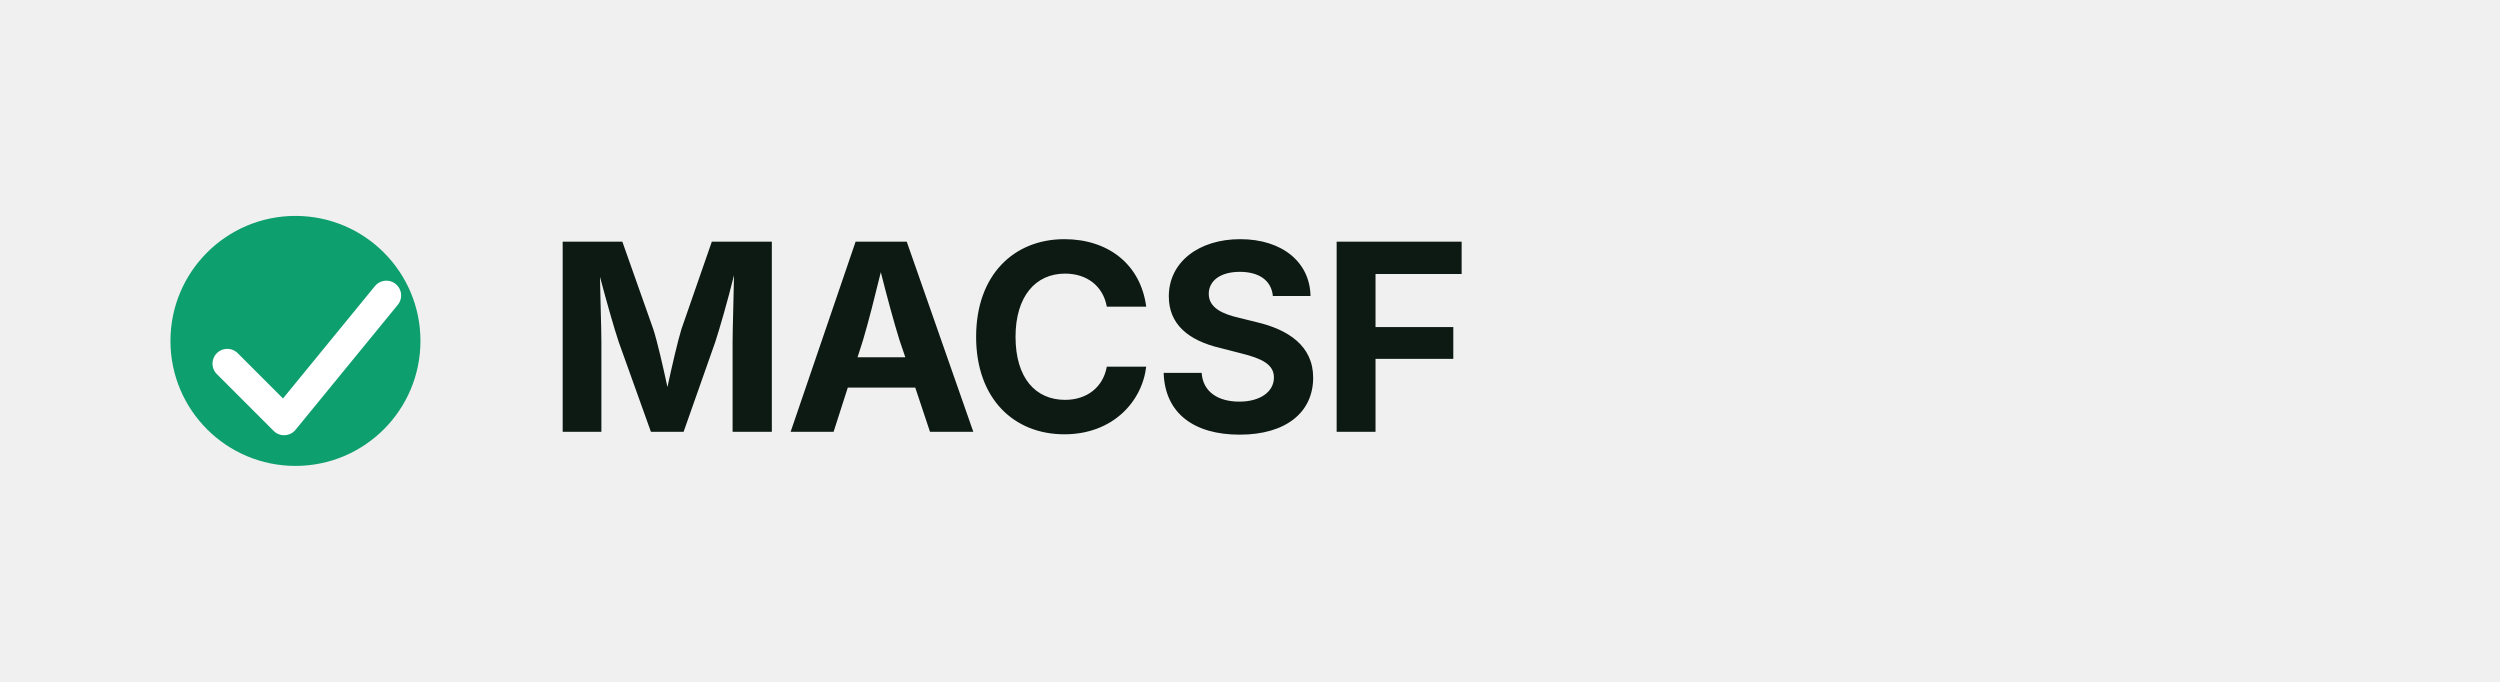
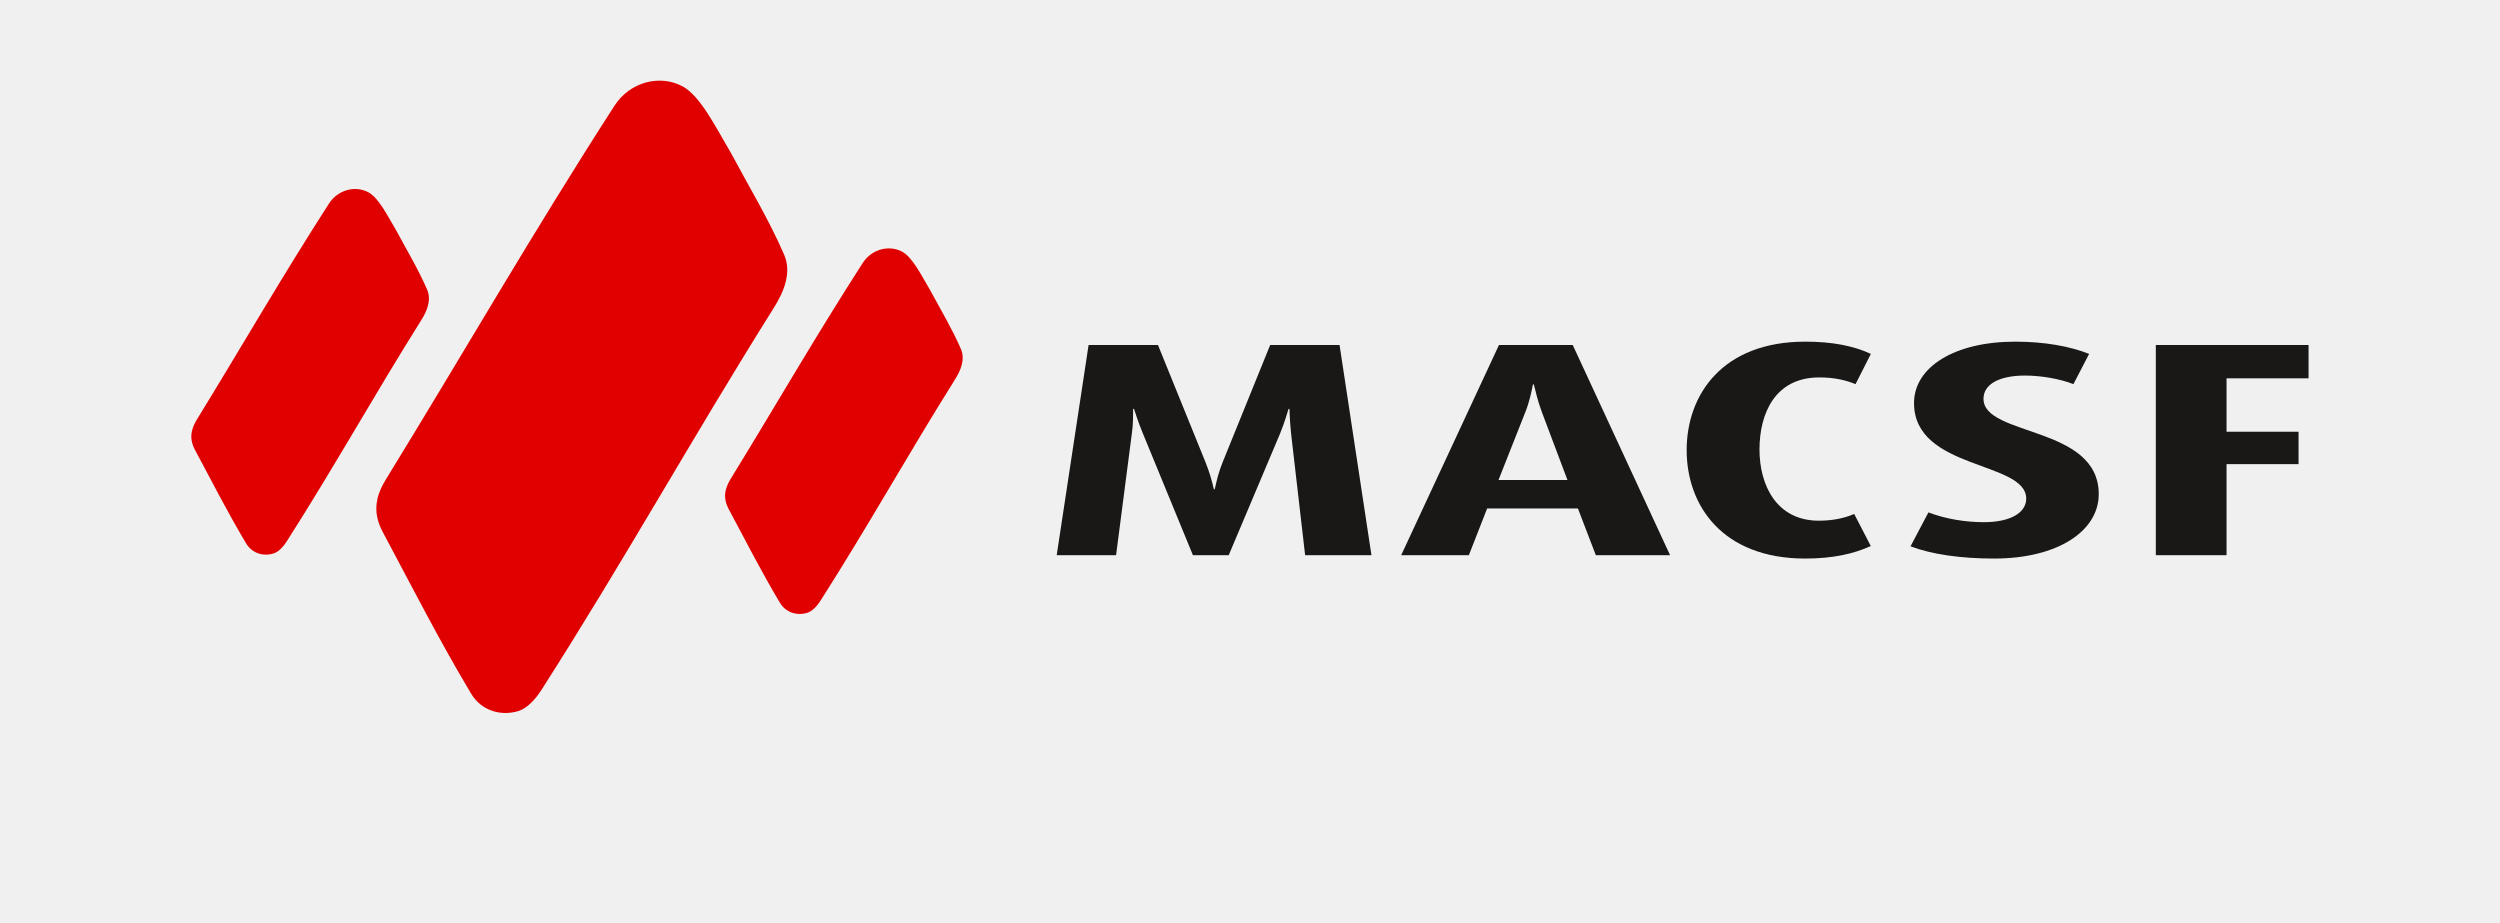
- <svg xmlns="http://www.w3.org/2000/svg" viewBox="0 0 220 60" width="220" height="60" role="img" aria-label="MACSF">
-   <rect width="220" height="60" fill="none" />
-   <circle cx="26" cy="30" r="11" fill="#0E9F6E" />
-   <path d="M20 32 l5 5 9-11" fill="none" stroke="#fff" stroke-width="2.6" stroke-linecap="round" stroke-linejoin="round" />
-   <text x="48" y="38" font-family="Inter,Helvetica,Arial,sans-serif" font-size="23" font-weight="700" letter-spacing="-0.4" fill="#0D1A14">MACSF</text>
+ <svg xmlns="http://www.w3.org/2000/svg" id="Calque_2" version="1.1" viewBox="0 0 334.7 123.47">
+   <defs>
+     <style>
+       .st0 {
+         fill: none;
+       }
+ 
+       .st1 {
+         fill: #191817;
+       }
+ 
+       .st2 {
+         fill: #e10000;
+       }
+     </style>
+   </defs>
+   <rect class="st0" y="0" width="334.7" height="123.47" />
+   <g>
+     <path class="st2" d="M25.7,57.7c.13-.57.37-1.06.68-1.57,6.12-9.96,11.29-18.97,17.66-28.87,1.21-1.88,3.55-2.45,5.29-1.51,1.41.76,2.65,3.32,3.77,5.2,1.42,2.65,2.91,5.11,4.09,7.84.58,1.37,0,2.82-.81,4.1-6.37,10.15-11.51,19.43-17.98,29.57-.4.63-1.04,1.41-1.78,1.64-1.4.43-2.89-.04-3.67-1.35-2.51-4.21-4.56-8.24-6.84-12.51-.42-.79-.63-1.64-.41-2.54Z" />
+     <path class="st2" d="M50.52,66.83c.22-.98.64-1.84,1.18-2.71,10.58-17.22,19.52-32.82,30.55-49.94,2.09-3.26,6.14-4.24,9.15-2.61,2.43,1.32,4.57,5.74,6.51,9,2.45,4.59,5.04,8.84,7.08,13.55,1.01,2.38,0,4.88-1.39,7.09-11.02,17.56-19.9,33.61-31.1,51.14-.7,1.09-1.8,2.43-3.08,2.84-2.41.74-5.01-.07-6.35-2.33-4.35-7.28-7.88-14.25-11.83-21.64-.73-1.37-1.08-2.84-.71-4.4Z" />
+     <path class="st2" d="M97.16,65.65c.13-.57.37-1.06.68-1.57,6.12-9.96,11.29-18.97,17.66-28.87,1.21-1.88,3.55-2.45,5.29-1.51,1.41.76,2.64,3.32,3.77,5.2,1.42,2.65,2.91,5.11,4.09,7.83.58,1.37,0,2.82-.81,4.1-6.37,10.15-11.51,19.43-17.98,29.57-.4.63-1.04,1.41-1.78,1.64-1.4.43-2.89-.04-3.67-1.35-2.51-4.21-4.56-8.24-6.84-12.51-.42-.79-.63-1.64-.41-2.54Z" />
+   </g>
+   <g>
+     <path class="st1" d="M174.73,74.33l-1.87-16.2c-.12-1.1-.23-2.86-.23-3.39h-.12c-.18.57-.53,1.84-1.17,3.39l-6.84,16.2h-4.79l-6.66-16.2c-.7-1.68-1.05-2.86-1.23-3.39h-.12v.49c0,.37,0,1.8-.18,2.9l-2.1,16.2h-7.95l4.27-28.14h9.29l6.37,15.71c.53,1.35.82,2.33,1.11,3.6h.12c.29-1.31.53-2.29,1.05-3.6l6.37-15.71h9.29l4.27,28.14h-8.88Z" />
+     <path class="st1" d="M213.65,74.33l-2.4-6.26h-12.15l-2.45,6.26h-9.06l13.09-28.14h9.88l13.03,28.14h-9.93ZM206.4,55.1c-.53-1.43-.82-2.7-1.05-3.64h-.12c-.18.94-.47,2.33-.99,3.64l-3.62,9.16h9.23l-3.45-9.16Z" />
+     <path class="st1" d="M241.7,74.78c-11.16,0-15.89-7.16-15.89-14.52s4.73-14.52,15.89-14.52c3.62,0,6.49.57,8.77,1.64l-2.05,4.05c-1.29-.53-2.81-.9-4.85-.9-5.96,0-8.01,4.87-8.01,9.65s2.28,9.53,7.95,9.53c1.93,0,3.51-.37,4.73-.9l2.22,4.29c-2.28,1.06-5.14,1.68-8.77,1.68Z" />
+     <path class="st1" d="M266.94,74.78c-4.44,0-8.36-.57-11.16-1.64l2.4-4.54c2.34.9,5.03,1.31,7.42,1.31,3.56,0,5.67-1.27,5.67-3.15,0-5.07-15.02-3.8-15.02-12.8,0-4.79,5.38-8.22,13.56-8.22,3.86,0,7.3.61,9.88,1.64l-2.1,4.05c-1.75-.7-4.32-1.15-6.49-1.15-3.33,0-5.55,1.1-5.55,3.11,0,5.07,15.43,3.56,15.43,12.76,0,4.95-5.49,8.63-14.02,8.63Z" />
+     <path class="st1" d="M298.09,50.64v7.16h9.64v4.34h-9.64v12.19h-9.47v-28.14h20.45v4.46h-10.99Z" />
+   </g>
</svg>
